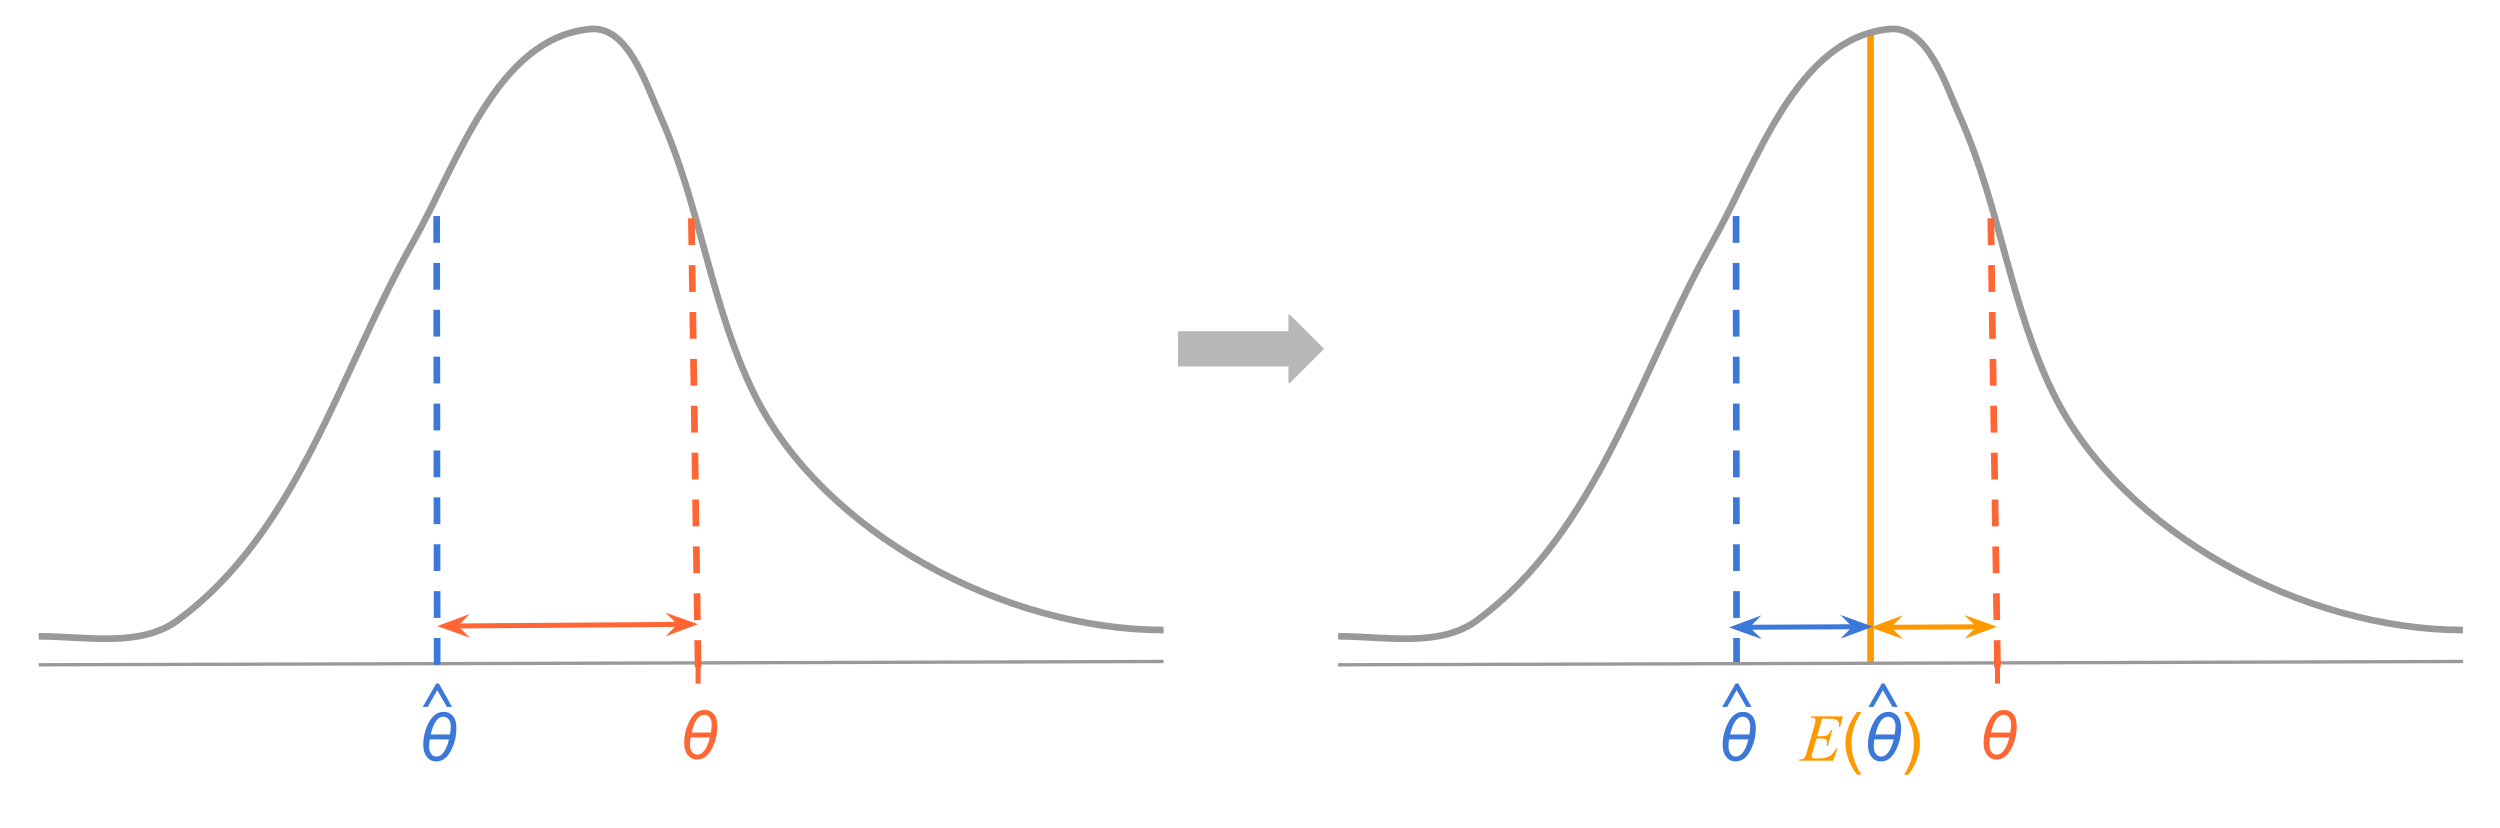
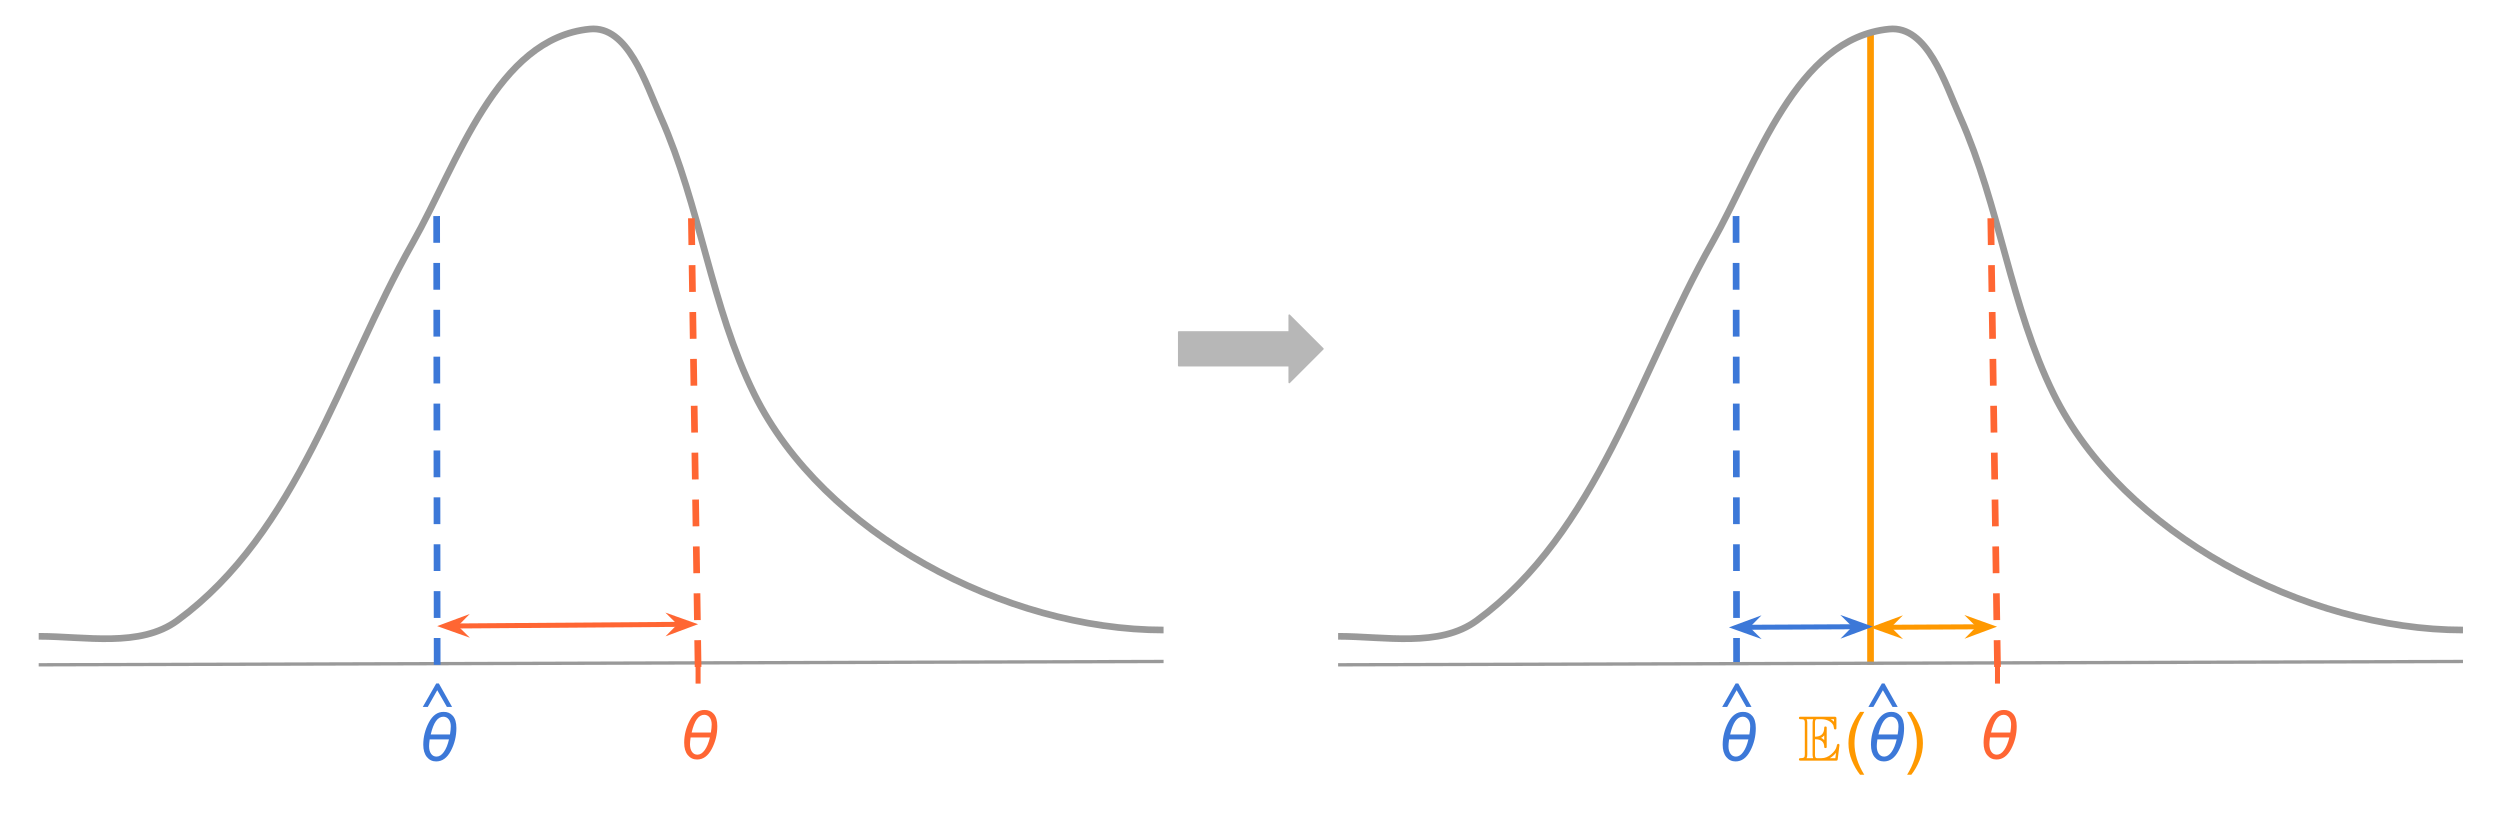
<svg xmlns="http://www.w3.org/2000/svg" version="1.1" viewBox="0.0 0.0 1492.987 494.299" fill="none" stroke="none" stroke-linecap="square" stroke-miterlimit="10">
  <clipPath id="p.0">
    <path d="m0 0l1492.987 0l0 494.299l-1492.987 0l0 -494.299z" clip-rule="nonzero" />
  </clipPath>
  <g clip-path="url(#p.0)">
    <path fill="#000000" fill-opacity="0.0" d="m0 0l1492.987 0l0 494.299l-1492.987 0z" fill-rule="evenodd" />
    <path fill="#000000" fill-opacity="0.0" d="m23.11 380.003c27.775 0 60.547 6.873 82.768 -9.395c72.098 -52.781 96.976 -148.45 140.512 -225.478c27.108 -47.962 50.032 -122.318 105.867 -127.771c22.733 -2.22 33.238 32.156 42.347 52.609c23.703 53.221 30.03 113.064 55.818 165.354c41.05 83.235 149.821 140.921 244.454 140.921" fill-rule="evenodd" />
    <path stroke="#999999" stroke-width="4.0" stroke-linejoin="round" stroke-linecap="butt" d="m23.11 380.003c27.775 0 60.547 6.873 82.768 -9.395c72.098 -52.781 96.976 -148.45 140.512 -225.478c27.108 -47.962 50.032 -122.318 105.867 -127.771c22.733 -2.22 33.238 32.156 42.347 52.609c23.703 53.221 30.03 113.064 55.818 165.354c41.05 83.235 149.821 140.921 244.454 140.921" fill-rule="evenodd" />
    <path fill="#000000" fill-opacity="0.0" d="m23.105 397.016l671.78 -1.984" fill-rule="evenodd" />
    <path stroke="#999999" stroke-width="2.0" stroke-linejoin="round" stroke-linecap="butt" d="m23.105 397.016l671.78 -1.984" fill-rule="evenodd" />
    <path fill="#000000" fill-opacity="0.0" d="m234.414 406.857l53.323 0l0 57.134l-53.323 0z" fill-rule="evenodd" />
    <path fill="#3c78d8" d="m252.773 444.726q0 -6.891 3.328 -13.25q3.344 -6.375 8.781 -6.344q3.375 -0.094 5.516 2.328q2.156 2.406 2.156 7.344q0 7.344 -3.328 13.641q-3.328 6.281 -8.75 6.281q-3.406 0 -5.562 -2.656q-2.141 -2.656 -2.141 -7.344zm4.453 -6.094l11.484 0q0.5 -2.984 0.5 -4.828q0 -2.641 -1.234 -4.203q-1.219 -1.578 -3.25 -1.578q-5.031 0 -7.5 10.609zm10.906 2.922l-11.516 0q-0.375 2.641 -0.375 4.062q0 2.812 1.188 4.516q1.203 1.703 3.266 1.703q2.391 0 4.359 -2.75q1.984 -2.766 3.078 -7.531z" fill-rule="nonzero" />
    <path fill="#000000" fill-opacity="0.0" d="m233.142 387.809l53.323 0l0 40.126l-53.323 0z" fill-rule="evenodd" />
    <path fill="#3c78d8" d="m252.47 422.193l8.031 -14.016l1.594 0l7.891 14.016l-3.094 0l-5.766 -10.0l-5.672 10.0l-2.984 0z" fill-rule="nonzero" />
    <path fill="#000000" fill-opacity="0.0" d="m261.074 397.016l-0.315 -271.496" fill-rule="evenodd" />
    <path stroke="#3c78d8" stroke-width="4.0" stroke-linejoin="round" stroke-linecap="butt" stroke-dasharray="16.0,12.0" d="m261.074 397.016l-0.315 -271.496" fill-rule="evenodd" />
    <path fill="#000000" fill-opacity="0.0" d="m390.228 405.709l53.323 0l0 57.134l-53.323 0z" fill-rule="evenodd" />
    <path fill="#ff6633" d="m408.587 443.578q0 -6.891 3.328 -13.25q3.344 -6.375 8.781 -6.344q3.375 -0.094 5.516 2.328q2.156 2.406 2.156 7.344q0 7.344 -3.328 13.641q-3.328 6.281 -8.75 6.281q-3.406 0 -5.562 -2.656q-2.141 -2.656 -2.141 -7.344zm4.453 -6.094l11.484 0q0.5 -2.984 0.5 -4.828q0 -2.641 -1.234 -4.203q-1.219 -1.578 -3.25 -1.578q-5.031 0 -7.5 10.609zm10.906 2.922l-11.516 0q-0.375 2.641 -0.375 4.062q0 2.812 1.188 4.516q1.203 1.703 3.266 1.703q2.391 0 4.359 -2.75q1.984 -2.766 3.078 -7.531z" fill-rule="nonzero" />
    <path fill="#000000" fill-opacity="0.0" d="m416.89 387.94l0 20.315" fill-rule="evenodd" />
    <path stroke="#ff6633" stroke-width="3.0" stroke-linejoin="round" stroke-linecap="butt" d="m416.89 387.94l0 20.315" fill-rule="evenodd" />
    <path fill="#000000" fill-opacity="0.0" d="m1166.228 405.709l53.323 0l0 57.134l-53.323 0z" fill-rule="evenodd" />
    <path fill="#ff6633" d="m1184.587 443.578q0 -6.891 3.328 -13.25q3.344 -6.375 8.781 -6.344q3.375 -0.094 5.516 2.328q2.156 2.406 2.156 7.344q0 7.344 -3.328 13.641q-3.328 6.281 -8.75 6.281q-3.406 0 -5.562 -2.656q-2.141 -2.656 -2.141 -7.344zm4.453 -6.094l11.484 0q0.5 -2.984 0.5 -4.828q0 -2.641 -1.234 -4.203q-1.219 -1.578 -3.25 -1.578q-5.031 0 -7.5 10.609zm10.906 2.922l-11.516 0q-0.375 2.641 -0.375 4.062q0 2.812 1.188 4.516q1.203 1.703 3.266 1.703q2.391 0 4.359 -2.75q1.984 -2.766 3.078 -7.531z" fill-rule="nonzero" />
    <path fill="#000000" fill-opacity="0.0" d="m1010.414 406.857l53.323 0l0 57.134l-53.323 0z" fill-rule="evenodd" />
    <path fill="#3c78d8" d="m1028.773 444.726q0 -6.891 3.328 -13.25q3.344 -6.375 8.781 -6.344q3.375 -0.094 5.516 2.328q2.156 2.406 2.156 7.344q0 7.344 -3.328 13.641q-3.328 6.281 -8.75 6.281q-3.406 0 -5.562 -2.656q-2.141 -2.656 -2.141 -7.344zm4.453 -6.094l11.484 0q0.5 -2.984 0.5 -4.828q0 -2.641 -1.234 -4.203q-1.219 -1.578 -3.25 -1.578q-5.031 0 -7.5 10.609zm10.906 2.922l-11.516 0q-0.375 2.641 -0.375 4.062q0 2.812 1.188 4.516q1.203 1.703 3.266 1.703q2.391 0 4.359 -2.75q1.984 -2.766 3.078 -7.531z" fill-rule="nonzero" />
    <path fill="#000000" fill-opacity="0.0" d="m1059.129 406.858l105.008 0l0 71.37l-105.008 0z" fill-rule="evenodd" />
-     <path fill="#ff9900" d="m1088.199 429.195l-3.031 10.469l2.484 0q2.656 0 3.844 -0.812q1.188 -0.812 2.047 -3.0l0.734 0l-2.719 9.609l-0.781 0q0.344 -1.203 0.344 -2.062q0 -0.844 -0.344 -1.344q-0.328 -0.516 -0.938 -0.75q-0.594 -0.25 -2.5 -0.25l-2.516 0l-2.562 8.766q-0.375 1.266 -0.375 1.938q0 0.5 0.484 0.891q0.344 0.281 1.672 0.281l2.344 0q3.797 0 6.094 -1.344q2.297 -1.359 4.109 -4.688l0.734 0l-2.5 7.359l-20.484 0l0.266 -0.719q1.516 -0.047 2.047 -0.281q0.781 -0.344 1.141 -0.891q0.516 -0.812 1.25 -3.359l4.641 -15.984q0.547 -1.938 0.547 -2.953q0 -0.734 -0.516 -1.156q-0.516 -0.422 -2.016 -0.422l-0.422 0l0.234 -0.719l19.031 0l-1.641 6.391l-0.719 0q0.125 -0.906 0.125 -1.516q0 -1.031 -0.5 -1.734q-0.672 -0.891 -1.938 -1.359q-0.938 -0.359 -4.312 -0.359l-3.359 0z" fill-rule="nonzero" />
-     <path fill="#ff9900" d="m1109.039 462.68q-2.906 -3.672 -4.922 -8.594q-2.016 -4.922 -2.016 -10.203q0 -4.641 1.5 -8.906q1.766 -4.938 5.438 -9.844l2.516 0q-2.359 4.062 -3.125 5.797q-1.188 2.703 -1.875 5.625q-0.844 3.656 -0.844 7.344q0 9.406 5.844 18.781l-2.516 0z" fill-rule="nonzero" />
-     <path fill="#3c78d8" d="m1115.547 444.726q0 -6.891 3.328 -13.25q3.344 -6.375 8.781 -6.344q3.375 -0.094 5.516 2.328q2.156 2.406 2.156 7.344q0 7.344 -3.328 13.641q-3.328 6.281 -8.75 6.281q-3.406 0 -5.562 -2.656q-2.141 -2.656 -2.141 -7.344zm4.453 -6.094l11.484 0q0.5 -2.984 0.5 -4.828q0 -2.641 -1.234 -4.203q-1.219 -1.578 -3.25 -1.578q-5.031 0 -7.5 10.609zm10.906 2.922l-11.516 0q-0.375 2.641 -0.375 4.062q0 2.812 1.188 4.516q1.203 1.703 3.266 1.703q2.391 0 4.359 -2.75q1.984 -2.766 3.078 -7.531z" fill-rule="nonzero" />
-     <path fill="#ff9900" d="m1139.637 462.68l-2.516 0q5.844 -9.375 5.844 -18.781q0 -3.672 -0.844 -7.281q-0.656 -2.922 -1.859 -5.625q-0.75 -1.75 -3.141 -5.859l2.516 0q3.672 4.906 5.438 9.844q1.5 4.266 1.5 8.906q0 5.281 -2.031 10.203q-2.016 4.922 -4.906 8.594z" fill-rule="nonzero" />
+     <path fill="#ff9900" d="m1075.15 452.773q1.625 0 2.141 -0.375q0.531 -0.375 0.531 -1.781l0 -19.078q0 -1.406 -0.672 -1.844q-0.484 -0.203 -2.0 -0.203q-0.844 0 -0.844 -0.719q0 -0.75 0.844 -0.75l20.875 0q0.672 0.312 0.672 0.672l0 6.25q0 0.672 -0.75 0.672q-0.25 0 -0.609 -0.234q-0.109 -0.25 -0.219 -1.062q-0.094 -0.828 -0.219 -1.062q-0.875 -1.797 -2.859 -2.781q-1.984 -0.984 -4.625 -0.984l-2.438 0q-1.078 0 -1.078 2.078l0 8.375q5.516 0 5.516 -5.406q0 -0.688 0.766 -0.688q0.719 0 0.719 0.688l0 11.562q0 0.641 -0.719 0.641q-0.766 0 -0.766 -0.641q0 -4.641 -5.516 -4.641l0 9.281q0 2.031 1.078 2.031l2.797 0q3.125 0 5.828 -2.328q2.703 -2.344 3.219 -4.672q0.203 -1.562 0.953 -1.562q0.328 0 0.531 0.203q0.203 0.203 0.203 0.484q0 0.078 0 0.125l-1.047 8.547q-0.125 0.328 -0.203 0.453q-0.438 0.234 -0.484 0.234l-21.625 0q-0.844 0 -0.844 -0.766q0 -0.719 0.844 -0.719zm20.078 -21.75l0 -1.531l-1.922 0q1.203 0.719 1.922 1.531zm-5.812 10.922l0 -2.766q-0.875 1.0 -1.875 1.484q1.047 0.438 1.875 1.281zm7.047 7.594q-1.562 1.953 -3.688 3.234l3.281 0l0.406 -3.234zm-13.641 3.234q-0.359 -0.922 -0.359 -2.031l0 -19.172q0 -1.156 0.359 -2.078l-3.922 0q0.406 0.766 0.406 2.047l0 19.078q0 1.406 -0.406 2.156l3.922 0z" fill-rule="nonzero" />
+     <path fill="#ff9900" d="m1110.822 462.68q-2.906 -3.672 -4.922 -8.594q-2.016 -4.922 -2.016 -10.203q0 -4.641 1.5 -8.906q1.766 -4.938 5.438 -9.844l2.516 0q-2.359 4.062 -3.125 5.797q-1.188 2.703 -1.875 5.625q-0.844 3.656 -0.844 7.344q0 9.406 5.844 18.781l-2.516 0z" fill-rule="nonzero" />
+     <path fill="#3c78d8" d="m1117.33 444.726q0 -6.891 3.328 -13.25q3.344 -6.375 8.781 -6.344q3.375 -0.094 5.516 2.328q2.156 2.406 2.156 7.344q0 7.344 -3.328 13.641q-3.328 6.281 -8.75 6.281q-3.406 0 -5.562 -2.656q-2.141 -2.656 -2.141 -7.344zm4.453 -6.094l11.484 0q0.5 -2.984 0.5 -4.828q0 -2.641 -1.234 -4.203q-1.219 -1.578 -3.25 -1.578q-5.031 0 -7.5 10.609zm10.906 2.922l-11.516 0q-0.375 2.641 -0.375 4.062q0 2.812 1.188 4.516q1.203 1.703 3.266 1.703q2.391 0 4.359 -2.75q1.984 -2.766 3.078 -7.531z" fill-rule="nonzero" />
+     <path fill="#ff9900" d="m1141.42 462.68l-2.516 0q5.844 -9.375 5.844 -18.781q0 -3.672 -0.844 -7.281q-0.656 -2.922 -1.859 -5.625q-0.75 -1.75 -3.141 -5.859l2.516 0q3.672 4.906 5.438 9.844q1.5 4.266 1.5 8.906q0 5.281 -2.031 10.203q-2.016 4.922 -4.906 8.594z" fill-rule="nonzero" />
    <path fill="#000000" fill-opacity="0.0" d="m1096.461 387.809l53.323 0l0 40.126l-53.323 0z" fill-rule="evenodd" />
    <path fill="#3c78d8" d="m1115.788 422.193l8.031 -14.016l1.594 0l7.891 14.016l-3.094 0l-5.766 -10.0l-5.672 10.0l-2.984 0z" fill-rule="nonzero" />
    <path fill="#000000" fill-opacity="0.0" d="m1009.142 387.809l53.323 0l0 40.126l-53.323 0z" fill-rule="evenodd" />
    <path fill="#3c78d8" d="m1028.47 422.193l8.031 -14.016l1.594 0l7.891 14.016l-3.094 0l-5.766 -10.0l-5.672 10.0l-2.984 0z" fill-rule="nonzero" />
    <path fill="#000000" fill-opacity="0.0" d="m1117.073 397.016l0 -377.386" fill-rule="evenodd" />
    <path stroke="#ff9900" stroke-width="4.0" stroke-linejoin="round" stroke-linecap="butt" d="m1117.073 397.016l0 -377.386" fill-rule="evenodd" />
    <path fill="#000000" fill-opacity="0.0" d="m1037.073 397.016l-0.315 -271.496" fill-rule="evenodd" />
    <path stroke="#3c78d8" stroke-width="4.0" stroke-linejoin="round" stroke-linecap="butt" stroke-dasharray="16.0,12.0" d="m1037.073 397.016l-0.315 -271.496" fill-rule="evenodd" />
    <path fill="#000000" fill-opacity="0.0" d="m799.11 380.003c27.775 0 60.547 6.873 82.768 -9.395c72.098 -52.781 96.976 -148.45 140.512 -225.478c27.108 -47.962 50.031 -122.318 105.867 -127.771c22.733 -2.22 33.238 32.156 42.347 52.609c23.703 53.221 30.03 113.064 55.818 165.354c41.05 83.235 149.822 140.921 244.454 140.921" fill-rule="evenodd" />
    <path stroke="#999999" stroke-width="4.0" stroke-linejoin="round" stroke-linecap="butt" d="m799.11 380.003c27.775 0 60.547 6.873 82.768 -9.395c72.098 -52.781 96.976 -148.45 140.512 -225.478c27.108 -47.962 50.031 -122.318 105.867 -127.771c22.733 -2.22 33.238 32.156 42.347 52.609c23.703 53.221 30.03 113.064 55.818 165.354c41.05 83.235 149.822 140.921 244.454 140.921" fill-rule="evenodd" />
    <path fill="#000000" fill-opacity="0.0" d="m799.105 397.016l671.78 -1.984" fill-rule="evenodd" />
    <path stroke="#999999" stroke-width="2.0" stroke-linejoin="round" stroke-linecap="butt" d="m799.105 397.016l671.78 -1.984" fill-rule="evenodd" />
    <path fill="#000000" fill-opacity="0.0" d="m1192.89 387.94l0 20.315" fill-rule="evenodd" />
    <path stroke="#ff6633" stroke-width="3.0" stroke-linejoin="round" stroke-linecap="butt" d="m1192.89 387.94l0 20.315" fill-rule="evenodd" />
    <path fill="#000000" fill-opacity="0.0" d="m261.076 373.909l155.811 -1.134" fill-rule="evenodd" />
    <path stroke="#ff6633" stroke-width="3.0" stroke-linejoin="round" stroke-linecap="butt" d="m271.357 373.834l135.249 -0.984" fill-rule="evenodd" />
    <path fill="#ff6633" stroke="#ff6633" stroke-width="3.0" stroke-linecap="butt" d="m271.357 373.834l3.349 -3.398l-9.245 3.441l9.294 3.306z" fill-rule="evenodd" />
    <path fill="#ff6633" stroke="#ff6633" stroke-width="3.0" stroke-linecap="butt" d="m406.606 372.85l-3.349 3.398l9.245 -3.441l-9.294 -3.306z" fill-rule="evenodd" />
    <path fill="#b7b7b7" d="m703.97 198.291l65.984 0l0 -10.031l20.063 20.063l-20.063 20.063l0 -10.032l-65.984 0z" fill-rule="evenodd" />
    <path stroke="#b7b7b7" stroke-width="1.0" stroke-linejoin="round" stroke-linecap="butt" d="m703.97 198.291l65.984 0l0 -10.031l20.063 20.063l-20.063 20.063l0 -10.032l-65.984 0z" fill-rule="evenodd" />
    <path fill="#000000" fill-opacity="0.0" d="m416.89 398.311l-4.063 -272.441" fill-rule="evenodd" />
    <path stroke="#ff6633" stroke-width="4.0" stroke-linejoin="round" stroke-linecap="butt" stroke-dasharray="16.0,12.0" d="m416.89 398.311l-4.063 -272.441" fill-rule="evenodd" />
    <path fill="#000000" fill-opacity="0.0" d="m1192.89 398.311l-4.063 -272.441" fill-rule="evenodd" />
    <path stroke="#ff6633" stroke-width="4.0" stroke-linejoin="round" stroke-linecap="butt" stroke-dasharray="16.0,12.0" d="m1192.89 398.311l-4.063 -272.441" fill-rule="evenodd" />
    <path fill="#000000" fill-opacity="0.0" d="m1032.505 374.668l86.047 -0.441" fill-rule="evenodd" />
    <path stroke="#3c78d8" stroke-width="3.0" stroke-linejoin="round" stroke-linecap="butt" d="m1042.786 374.616l65.485 -0.336" fill-rule="evenodd" />
    <path fill="#3c78d8" stroke="#3c78d8" stroke-width="3.0" stroke-linecap="butt" d="m1042.786 374.616l3.356 -3.391l-9.252 3.421l9.286 3.326z" fill-rule="evenodd" />
    <path fill="#3c78d8" stroke="#3c78d8" stroke-width="3.0" stroke-linecap="butt" d="m1108.271 374.28l-3.356 3.391l9.252 -3.421l-9.286 -3.326z" fill-rule="evenodd" />
    <path fill="#000000" fill-opacity="0.0" d="m1116.944 374.668l75.685 -0.409" fill-rule="evenodd" />
    <path stroke="#ff9900" stroke-width="3.0" stroke-linejoin="round" stroke-linecap="butt" d="m1127.225 374.613l55.123 -0.298" fill-rule="evenodd" />
    <path fill="#ff9900" stroke="#ff9900" stroke-width="3.0" stroke-linecap="butt" d="m1127.225 374.613l3.355 -3.392l-9.251 3.424l9.287 3.324z" fill-rule="evenodd" />
    <path fill="#ff9900" stroke="#ff9900" stroke-width="3.0" stroke-linecap="butt" d="m1182.348 374.315l-3.355 3.392l9.251 -3.424l-9.287 -3.324z" fill-rule="evenodd" />
  </g>
</svg>
